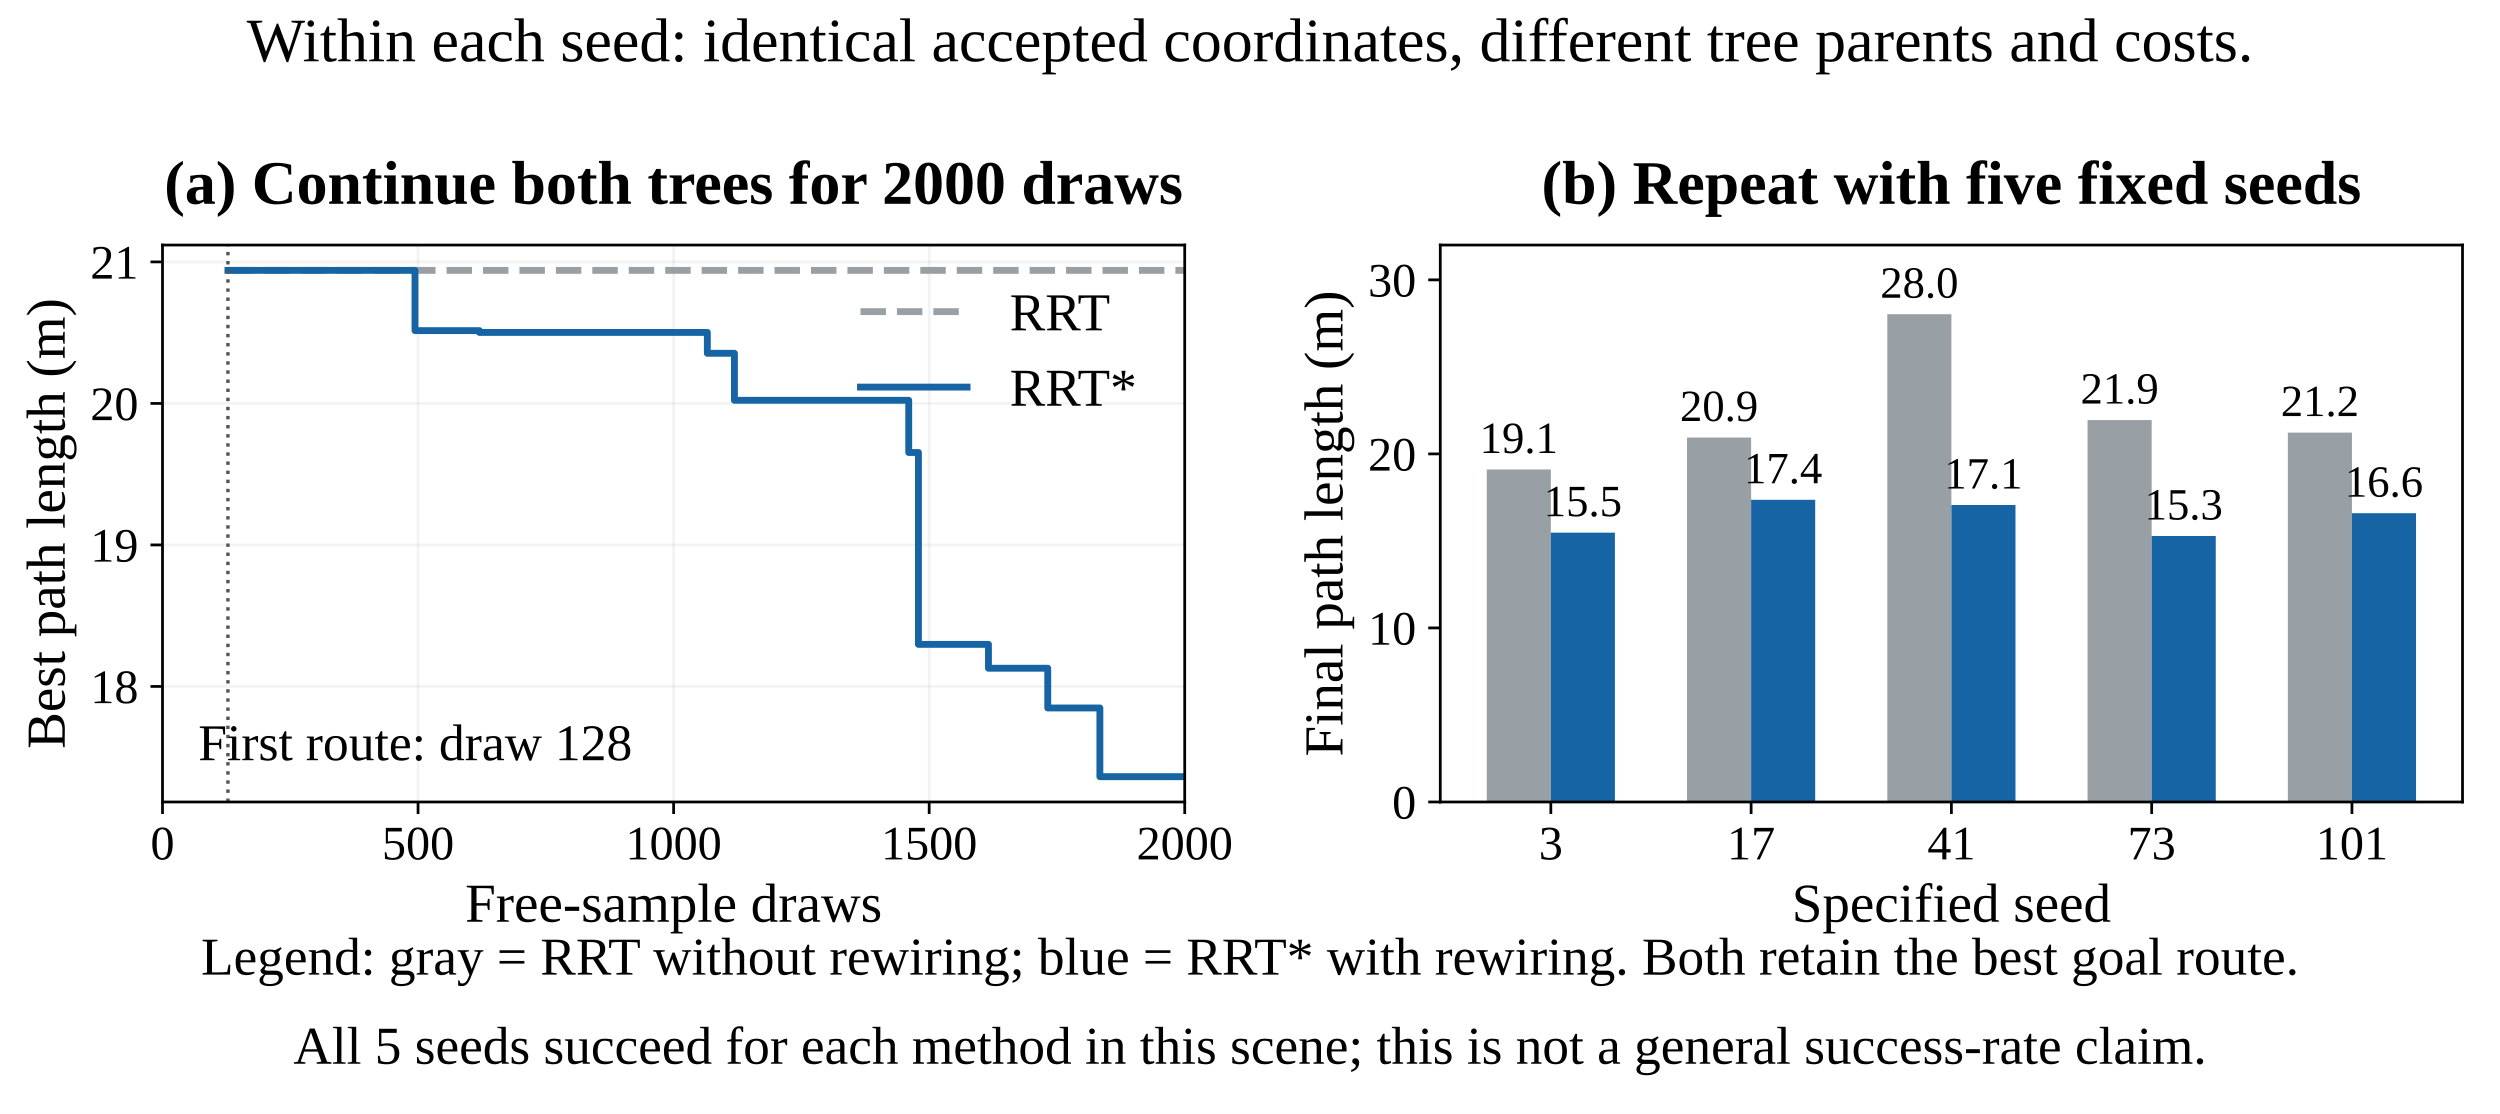
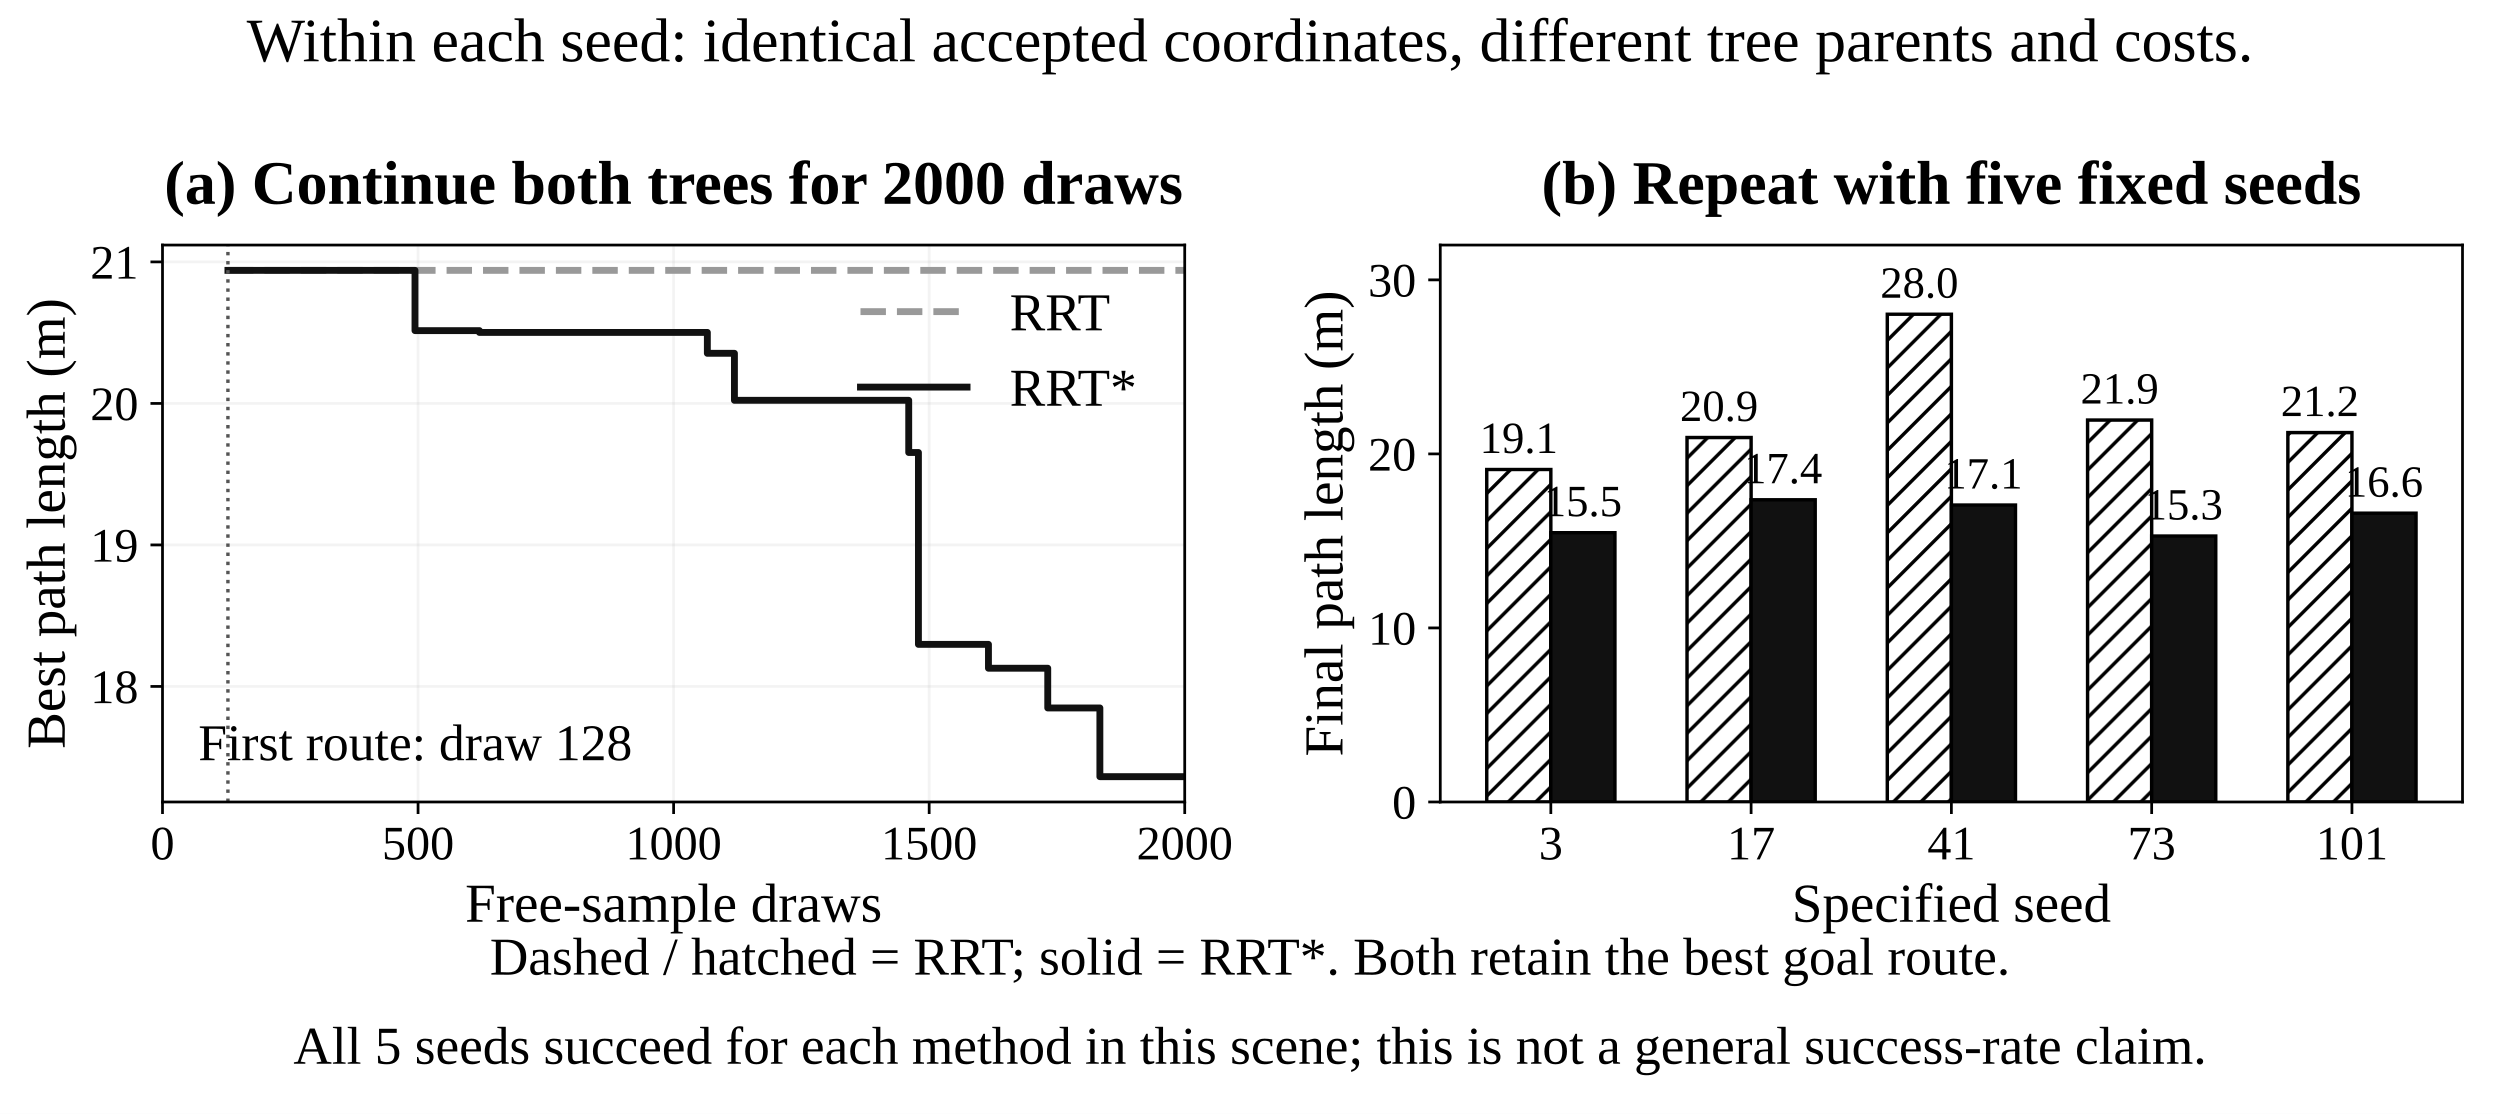
<svg xmlns="http://www.w3.org/2000/svg" xmlns:xlink="http://www.w3.org/1999/xlink" width="727.2pt" height="324pt" viewBox="0 0 727.2 324" version="1.1">
  <defs>
    <style type="text/css">*{stroke-linejoin: round; stroke-linecap: butt}</style>
  </defs>
  <g id="figure_1">
    <g id="patch_1">
      <path d="M 0 324  L 727.2 324  L 727.2 0  L 0 0  z " style="fill: #ffffff" />
    </g>
    <g id="axes_1">
      <g id="patch_2">
        <path d="M 47.268 233.28  L 344.612 233.28  L 344.612 71.28  L 47.268 71.28  z " style="fill: #ffffff" />
      </g>
      <g id="matplotlib.axis_1">
        <g id="xtick_1">
          <g id="line2d_1">
-             <path d="M 47.268 233.28  L 47.268 71.28  " clip-path="url(#p70ac2aa7e3)" style="fill: none; stroke: #b0b0b0; stroke-opacity: 0.15; stroke-width: 0.8; stroke-linecap: square" />
+             <path d="M 47.268 233.28  L 47.268 71.28  " clip-path="url(#p1c6e001c68)" style="fill: none; stroke: #b0b0b0; stroke-opacity: 0.15; stroke-width: 0.8; stroke-linecap: square" />
          </g>
          <g id="line2d_2">
            <defs>
-               <path id="m1626827a14" d="M 0 0  L 0 3.5  " style="stroke: #000000; stroke-width: 0.8" />
+               <path id="md4417cbfab" d="M 0 0  L 0 3.5  " style="stroke: #000000; stroke-width: 0.8" />
            </defs>
            <g>
-               <use xlink:href="#m1626827a14" x="47.268" y="233.28" style="stroke: #000000; stroke-width: 0.8" />
+               <use xlink:href="#md4417cbfab" x="47.268" y="233.28" style="stroke: #000000; stroke-width: 0.8" />
            </g>
          </g>
          <g id="text_1">
            <text style="font-size: 14px; font-family: 'Times New Roman'; text-anchor: middle" x="47.268" y="249.987" transform="rotate(-0 47.268 249.987)">0</text>
          </g>
        </g>
        <g id="xtick_2">
          <g id="line2d_3">
-             <path d="M 121.604 233.28  L 121.604 71.28  " clip-path="url(#p70ac2aa7e3)" style="fill: none; stroke: #b0b0b0; stroke-opacity: 0.15; stroke-width: 0.8; stroke-linecap: square" />
+             <path d="M 121.604 233.28  L 121.604 71.28  " clip-path="url(#p1c6e001c68)" style="fill: none; stroke: #b0b0b0; stroke-opacity: 0.15; stroke-width: 0.8; stroke-linecap: square" />
          </g>
          <g id="line2d_4">
            <g>
-               <use xlink:href="#m1626827a14" x="121.604" y="233.28" style="stroke: #000000; stroke-width: 0.8" />
+               <use xlink:href="#md4417cbfab" x="121.604" y="233.28" style="stroke: #000000; stroke-width: 0.8" />
            </g>
          </g>
          <g id="text_2">
            <text style="font-size: 14px; font-family: 'Times New Roman'; text-anchor: middle" x="121.604" y="249.987" transform="rotate(-0 121.604 249.987)">500</text>
          </g>
        </g>
        <g id="xtick_3">
          <g id="line2d_5">
-             <path d="M 195.94 233.28  L 195.94 71.28  " clip-path="url(#p70ac2aa7e3)" style="fill: none; stroke: #b0b0b0; stroke-opacity: 0.15; stroke-width: 0.8; stroke-linecap: square" />
+             <path d="M 195.94 233.28  L 195.94 71.28  " clip-path="url(#p1c6e001c68)" style="fill: none; stroke: #b0b0b0; stroke-opacity: 0.15; stroke-width: 0.8; stroke-linecap: square" />
          </g>
          <g id="line2d_6">
            <g>
-               <use xlink:href="#m1626827a14" x="195.94" y="233.28" style="stroke: #000000; stroke-width: 0.8" />
+               <use xlink:href="#md4417cbfab" x="195.94" y="233.28" style="stroke: #000000; stroke-width: 0.8" />
            </g>
          </g>
          <g id="text_3">
            <text style="font-size: 14px; font-family: 'Times New Roman'; text-anchor: middle" x="195.94" y="249.987" transform="rotate(-0 195.94 249.987)">1000</text>
          </g>
        </g>
        <g id="xtick_4">
          <g id="line2d_7">
-             <path d="M 270.276 233.28  L 270.276 71.28  " clip-path="url(#p70ac2aa7e3)" style="fill: none; stroke: #b0b0b0; stroke-opacity: 0.15; stroke-width: 0.8; stroke-linecap: square" />
+             <path d="M 270.276 233.28  L 270.276 71.28  " clip-path="url(#p1c6e001c68)" style="fill: none; stroke: #b0b0b0; stroke-opacity: 0.15; stroke-width: 0.8; stroke-linecap: square" />
          </g>
          <g id="line2d_8">
            <g>
-               <use xlink:href="#m1626827a14" x="270.276" y="233.28" style="stroke: #000000; stroke-width: 0.8" />
+               <use xlink:href="#md4417cbfab" x="270.276" y="233.28" style="stroke: #000000; stroke-width: 0.8" />
            </g>
          </g>
          <g id="text_4">
            <text style="font-size: 14px; font-family: 'Times New Roman'; text-anchor: middle" x="270.276" y="249.987" transform="rotate(-0 270.276 249.987)">1500</text>
          </g>
        </g>
        <g id="xtick_5">
          <g id="line2d_9">
-             <path d="M 344.612 233.28  L 344.612 71.28  " clip-path="url(#p70ac2aa7e3)" style="fill: none; stroke: #b0b0b0; stroke-opacity: 0.15; stroke-width: 0.8; stroke-linecap: square" />
+             <path d="M 344.612 233.28  L 344.612 71.28  " clip-path="url(#p1c6e001c68)" style="fill: none; stroke: #b0b0b0; stroke-opacity: 0.15; stroke-width: 0.8; stroke-linecap: square" />
          </g>
          <g id="line2d_10">
            <g>
-               <use xlink:href="#m1626827a14" x="344.612" y="233.28" style="stroke: #000000; stroke-width: 0.8" />
+               <use xlink:href="#md4417cbfab" x="344.612" y="233.28" style="stroke: #000000; stroke-width: 0.8" />
            </g>
          </g>
          <g id="text_5">
            <text style="font-size: 14px; font-family: 'Times New Roman'; text-anchor: middle" x="344.612" y="249.987" transform="rotate(-0 344.612 249.987)">2000</text>
          </g>
        </g>
        <g id="text_6">
          <text style="font-size: 16px; font-family: 'Times New Roman'; text-anchor: middle" x="195.94" y="268.119" transform="rotate(-0 195.94 268.1185)">Free-sample draws</text>
        </g>
      </g>
      <g id="matplotlib.axis_2">
        <g id="ytick_1">
          <g id="line2d_11">
-             <path d="M 47.268 199.672  L 344.612 199.672  " clip-path="url(#p70ac2aa7e3)" style="fill: none; stroke: #b0b0b0; stroke-opacity: 0.15; stroke-width: 0.8; stroke-linecap: square" />
+             <path d="M 47.268 199.672  L 344.612 199.672  " clip-path="url(#p1c6e001c68)" style="fill: none; stroke: #b0b0b0; stroke-opacity: 0.15; stroke-width: 0.8; stroke-linecap: square" />
          </g>
          <g id="line2d_12">
            <defs>
-               <path id="m1db48b4d32" d="M 0 0  L -3.5 0  " style="stroke: #000000; stroke-width: 0.8" />
+               <path id="mfa2bbfb1e1" d="M 0 0  L -3.5 0  " style="stroke: #000000; stroke-width: 0.8" />
            </defs>
            <g>
-               <use xlink:href="#m1db48b4d32" x="47.268" y="199.672" style="stroke: #000000; stroke-width: 0.8" />
+               <use xlink:href="#mfa2bbfb1e1" x="47.268" y="199.672" style="stroke: #000000; stroke-width: 0.8" />
            </g>
          </g>
          <g id="text_7">
            <text style="font-size: 14px; font-family: 'Times New Roman'; text-anchor: end" x="40.268" y="204.526" transform="rotate(-0 40.268 204.5257)">18</text>
          </g>
        </g>
        <g id="ytick_2">
          <g id="line2d_13">
-             <path d="M 47.268 158.511  L 344.612 158.511  " clip-path="url(#p70ac2aa7e3)" style="fill: none; stroke: #b0b0b0; stroke-opacity: 0.15; stroke-width: 0.8; stroke-linecap: square" />
+             <path d="M 47.268 158.511  L 344.612 158.511  " clip-path="url(#p1c6e001c68)" style="fill: none; stroke: #b0b0b0; stroke-opacity: 0.15; stroke-width: 0.8; stroke-linecap: square" />
          </g>
          <g id="line2d_14">
            <g>
-               <use xlink:href="#m1db48b4d32" x="47.268" y="158.511" style="stroke: #000000; stroke-width: 0.8" />
+               <use xlink:href="#mfa2bbfb1e1" x="47.268" y="158.511" style="stroke: #000000; stroke-width: 0.8" />
            </g>
          </g>
          <g id="text_8">
            <text style="font-size: 14px; font-family: 'Times New Roman'; text-anchor: end" x="40.268" y="163.364" transform="rotate(-0 40.268 163.3642)">19</text>
          </g>
        </g>
        <g id="ytick_3">
          <g id="line2d_15">
-             <path d="M 47.268 117.349  L 344.612 117.349  " clip-path="url(#p70ac2aa7e3)" style="fill: none; stroke: #b0b0b0; stroke-opacity: 0.15; stroke-width: 0.8; stroke-linecap: square" />
+             <path d="M 47.268 117.349  L 344.612 117.349  " clip-path="url(#p1c6e001c68)" style="fill: none; stroke: #b0b0b0; stroke-opacity: 0.15; stroke-width: 0.8; stroke-linecap: square" />
          </g>
          <g id="line2d_16">
            <g>
-               <use xlink:href="#m1db48b4d32" x="47.268" y="117.349" style="stroke: #000000; stroke-width: 0.8" />
+               <use xlink:href="#mfa2bbfb1e1" x="47.268" y="117.349" style="stroke: #000000; stroke-width: 0.8" />
            </g>
          </g>
          <g id="text_9">
            <text style="font-size: 14px; font-family: 'Times New Roman'; text-anchor: end" x="40.268" y="122.203" transform="rotate(-0 40.268 122.2028)">20</text>
          </g>
        </g>
        <g id="ytick_4">
          <g id="line2d_17">
-             <path d="M 47.268 76.188  L 344.612 76.188  " clip-path="url(#p70ac2aa7e3)" style="fill: none; stroke: #b0b0b0; stroke-opacity: 0.15; stroke-width: 0.8; stroke-linecap: square" />
+             <path d="M 47.268 76.188  L 344.612 76.188  " clip-path="url(#p1c6e001c68)" style="fill: none; stroke: #b0b0b0; stroke-opacity: 0.15; stroke-width: 0.8; stroke-linecap: square" />
          </g>
          <g id="line2d_18">
            <g>
-               <use xlink:href="#m1db48b4d32" x="47.268" y="76.188" style="stroke: #000000; stroke-width: 0.8" />
+               <use xlink:href="#mfa2bbfb1e1" x="47.268" y="76.188" style="stroke: #000000; stroke-width: 0.8" />
            </g>
          </g>
          <g id="text_10">
            <text style="font-size: 14px; font-family: 'Times New Roman'; text-anchor: end" x="40.268" y="81.041" transform="rotate(-0 40.268 81.04131)">21</text>
          </g>
        </g>
        <g id="text_11">
          <text style="font-size: 16px; font-family: 'Times New Roman'; text-anchor: middle" x="18.815" y="152.28" transform="rotate(-90 18.81488 152.28)">Best path length (m)</text>
        </g>
      </g>
      <g id="line2d_19">
-         <path d="M 66.298 78.644  L 344.612 78.644  L 344.612 78.644  " clip-path="url(#p70ac2aa7e3)" style="fill: none; stroke-dasharray: 7.4,3.2; stroke-dashoffset: 0; stroke: #989fa5; stroke-width: 2" />
+         <path d="M 66.298 78.644  L 344.612 78.644  L 344.612 78.644  " clip-path="url(#p1c6e001c68)" style="fill: none; stroke-dasharray: 7.4,3.2; stroke-dashoffset: 0; stroke: #999999; stroke-width: 2" />
      </g>
      <g id="line2d_20">
-         <path d="M 66.298 78.644  L 120.712 78.644  L 120.712 96.166  L 139.445 96.166  L 139.445 96.691  L 205.752 96.691  L 205.752 102.775  L 213.632 102.775  L 213.632 116.446  L 264.329 116.446  L 264.329 131.621  L 267.154 131.621  L 267.154 187.435  L 287.522 187.435  L 287.522 194.372  L 304.768 194.372  L 304.768 205.927  L 319.932 205.927  L 319.932 225.916  L 344.612 225.916  L 344.612 225.916  " clip-path="url(#p70ac2aa7e3)" style="fill: none; stroke: #1764a5; stroke-width: 2; stroke-linecap: square" />
+         <path d="M 66.298 78.644  L 120.712 78.644  L 120.712 96.166  L 139.445 96.166  L 139.445 96.691  L 205.752 96.691  L 205.752 102.775  L 213.632 102.775  L 213.632 116.446  L 264.329 116.446  L 264.329 131.621  L 267.154 131.621  L 267.154 187.435  L 287.522 187.435  L 287.522 194.372  L 304.768 194.372  L 304.768 205.927  L 319.932 205.927  L 319.932 225.916  L 344.612 225.916  L 344.612 225.916  " clip-path="url(#p1c6e001c68)" style="fill: none; stroke: #111111; stroke-width: 2; stroke-linecap: square" />
      </g>
      <g id="line2d_21">
-         <path d="M 66.298 233.28  L 66.298 71.28  " clip-path="url(#p70ac2aa7e3)" style="fill: none; stroke-dasharray: 1,1.65; stroke-dashoffset: 0; stroke: #555555" />
+         <path d="M 66.298 233.28  L 66.298 71.28  " clip-path="url(#p1c6e001c68)" style="fill: none; stroke-dasharray: 1,1.65; stroke-dashoffset: 0; stroke: #555555" />
      </g>
      <g id="patch_3">
        <path d="M 47.268 233.28  L 47.268 71.28  " style="fill: none; stroke: #000000; stroke-width: 0.8; stroke-linejoin: miter; stroke-linecap: square" />
      </g>
      <g id="patch_4">
        <path d="M 344.612 233.28  L 344.612 71.28  " style="fill: none; stroke: #000000; stroke-width: 0.8; stroke-linejoin: miter; stroke-linecap: square" />
      </g>
      <g id="patch_5">
        <path d="M 47.268 233.28  L 344.612 233.28  " style="fill: none; stroke: #000000; stroke-width: 0.8; stroke-linejoin: miter; stroke-linecap: square" />
      </g>
      <g id="patch_6">
        <path d="M 47.268 71.28  L 344.612 71.28  " style="fill: none; stroke: #000000; stroke-width: 0.8; stroke-linejoin: miter; stroke-linecap: square" />
      </g>
      <g id="text_12">
        <text style="font-size: 15px; font-family: 'Times New Roman'; text-anchor: start" x="57.675" y="221.13" transform="rotate(-0 57.67504 221.13)">First route: draw 128</text>
      </g>
      <g id="text_13">
        <text style="font-weight: 700; font-size: 18px; font-family: 'Times New Roman'; text-anchor: middle" x="195.94" y="59.28" transform="rotate(-0 195.94 59.28)">(a) Continue both trees for 2000 draws</text>
      </g>
      <g id="legend_1">
        <g id="line2d_22">
-           <path d="M 250.297 90.655  L 265.797 90.655  L 265.797 90.655  L 281.297 90.655  L 281.297 90.655  " style="fill: none; stroke-dasharray: 7.4,3.2; stroke-dashoffset: 0; stroke: #989fa5; stroke-width: 2" />
+           <path d="M 250.297 90.655  L 265.797 90.655  L 265.797 90.655  L 281.297 90.655  L 281.297 90.655  " style="fill: none; stroke-dasharray: 7.4,3.2; stroke-dashoffset: 0; stroke: #999999; stroke-width: 2" />
        </g>
        <g id="text_14">
          <text style="font-size: 15.5px; font-family: 'Times New Roman'; text-anchor: start" x="293.697" y="96.08" transform="rotate(-0 293.6969 96.08)">RRT</text>
        </g>
        <g id="line2d_23">
-           <path d="M 250.297 112.6  L 265.797 112.6  L 265.797 112.6  L 281.297 112.6  L 281.297 112.6  " style="fill: none; stroke: #1764a5; stroke-width: 2; stroke-linecap: square" />
+           <path d="M 250.297 112.6  L 265.797 112.6  L 265.797 112.6  L 281.297 112.6  L 281.297 112.6  " style="fill: none; stroke: #111111; stroke-width: 2; stroke-linecap: square" />
        </g>
        <g id="text_15">
          <text style="font-size: 15.5px; font-family: 'Times New Roman'; text-anchor: start" x="293.697" y="118.025" transform="rotate(-0 293.6969 118.0252)">RRT*</text>
        </g>
      </g>
    </g>
    <g id="axes_2">
      <g id="patch_7">
        <path d="M 418.948 233.28  L 716.292 233.28  L 716.292 71.28  L 418.948 71.28  z " style="fill: #ffffff" />
      </g>
      <g id="patch_8">
-         <path d="M 432.464 233.28  L 451.106 233.28  L 451.106 136.567  L 432.464 136.567  z " clip-path="url(#p4bedaa398b)" style="fill: #989fa5" />
+         <path d="M 432.464 233.28  L 451.106 233.28  L 451.106 136.567  L 432.464 136.567  z " clip-path="url(#p03342edd41)" style="fill: url(#hbd45f0f0ab); stroke: #000000; stroke-linejoin: miter" />
      </g>
      <g id="patch_9">
-         <path d="M 490.721 233.28  L 509.363 233.28  L 509.363 127.27  L 490.721 127.27  z " clip-path="url(#p4bedaa398b)" style="fill: #989fa5" />
+         <path d="M 490.721 233.28  L 509.363 233.28  L 509.363 127.27  L 490.721 127.27  z " clip-path="url(#p03342edd41)" style="fill: url(#hbd45f0f0ab); stroke: #000000; stroke-linejoin: miter" />
      </g>
      <g id="patch_10">
-         <path d="M 548.978 233.28  L 567.62 233.28  L 567.62 91.401  L 548.978 91.401  z " clip-path="url(#p4bedaa398b)" style="fill: #989fa5" />
+         <path d="M 548.978 233.28  L 567.62 233.28  L 567.62 91.401  L 548.978 91.401  z " clip-path="url(#p03342edd41)" style="fill: url(#hbd45f0f0ab); stroke: #000000; stroke-linejoin: miter" />
      </g>
      <g id="patch_11">
-         <path d="M 607.235 233.28  L 625.877 233.28  L 625.877 122.19  L 607.235 122.19  z " clip-path="url(#p4bedaa398b)" style="fill: #989fa5" />
+         <path d="M 607.235 233.28  L 625.877 233.28  L 625.877 122.19  L 607.235 122.19  z " clip-path="url(#p03342edd41)" style="fill: url(#hbd45f0f0ab); stroke: #000000; stroke-linejoin: miter" />
      </g>
      <g id="patch_12">
-         <path d="M 665.492 233.28  L 684.134 233.28  L 684.134 125.837  L 665.492 125.837  z " clip-path="url(#p4bedaa398b)" style="fill: #989fa5" />
+         <path d="M 665.492 233.28  L 684.134 233.28  L 684.134 125.837  L 665.492 125.837  z " clip-path="url(#p03342edd41)" style="fill: url(#hbd45f0f0ab); stroke: #000000; stroke-linejoin: miter" />
      </g>
      <g id="patch_13">
-         <path d="M 451.106 233.28  L 469.748 233.28  L 469.748 154.95  L 451.106 154.95  z " clip-path="url(#p4bedaa398b)" style="fill: #1764a5" />
+         <path d="M 451.106 233.28  L 469.748 233.28  L 469.748 154.95  L 451.106 154.95  z " clip-path="url(#p03342edd41)" style="fill: #111111; stroke: #000000; stroke-linejoin: miter" />
      </g>
      <g id="patch_14">
-         <path d="M 509.363 233.28  L 528.005 233.28  L 528.005 145.383  L 509.363 145.383  z " clip-path="url(#p4bedaa398b)" style="fill: #1764a5" />
+         <path d="M 509.363 233.28  L 528.005 233.28  L 528.005 145.383  L 509.363 145.383  z " clip-path="url(#p03342edd41)" style="fill: #111111; stroke: #000000; stroke-linejoin: miter" />
      </g>
      <g id="patch_15">
-         <path d="M 567.62 233.28  L 586.262 233.28  L 586.262 146.904  L 567.62 146.904  z " clip-path="url(#p4bedaa398b)" style="fill: #1764a5" />
+         <path d="M 567.62 233.28  L 586.262 233.28  L 586.262 146.904  L 567.62 146.904  z " clip-path="url(#p03342edd41)" style="fill: #111111; stroke: #000000; stroke-linejoin: miter" />
      </g>
      <g id="patch_16">
-         <path d="M 625.877 233.28  L 644.519 233.28  L 644.519 155.918  L 625.877 155.918  z " clip-path="url(#p4bedaa398b)" style="fill: #1764a5" />
+         <path d="M 625.877 233.28  L 644.519 233.28  L 644.519 155.918  L 625.877 155.918  z " clip-path="url(#p03342edd41)" style="fill: #111111; stroke: #000000; stroke-linejoin: miter" />
      </g>
      <g id="patch_17">
-         <path d="M 684.134 233.28  L 702.776 233.28  L 702.776 149.28  L 684.134 149.28  z " clip-path="url(#p4bedaa398b)" style="fill: #1764a5" />
+         <path d="M 684.134 233.28  L 702.776 233.28  L 702.776 149.28  L 684.134 149.28  z " clip-path="url(#p03342edd41)" style="fill: #111111; stroke: #000000; stroke-linejoin: miter" />
      </g>
      <g id="matplotlib.axis_3">
        <g id="xtick_6">
          <g id="line2d_24">
            <g>
-               <use xlink:href="#m1626827a14" x="451.106" y="233.28" style="stroke: #000000; stroke-width: 0.8" />
+               <use xlink:href="#md4417cbfab" x="451.106" y="233.28" style="stroke: #000000; stroke-width: 0.8" />
            </g>
          </g>
          <g id="text_16">
            <text style="font-size: 14px; font-family: 'Times New Roman'; text-anchor: middle" x="451.106" y="249.987" transform="rotate(-0 451.1059 249.987)">3</text>
          </g>
        </g>
        <g id="xtick_7">
          <g id="line2d_25">
            <g>
-               <use xlink:href="#m1626827a14" x="509.363" y="233.28" style="stroke: #000000; stroke-width: 0.8" />
+               <use xlink:href="#md4417cbfab" x="509.363" y="233.28" style="stroke: #000000; stroke-width: 0.8" />
            </g>
          </g>
          <g id="text_17">
            <text style="font-size: 14px; font-family: 'Times New Roman'; text-anchor: middle" x="509.363" y="249.987" transform="rotate(-0 509.3629 249.987)">17</text>
          </g>
        </g>
        <g id="xtick_8">
          <g id="line2d_26">
            <g>
-               <use xlink:href="#m1626827a14" x="567.62" y="233.28" style="stroke: #000000; stroke-width: 0.8" />
+               <use xlink:href="#md4417cbfab" x="567.62" y="233.28" style="stroke: #000000; stroke-width: 0.8" />
            </g>
          </g>
          <g id="text_18">
            <text style="font-size: 14px; font-family: 'Times New Roman'; text-anchor: middle" x="567.62" y="249.987" transform="rotate(-0 567.62 249.987)">41</text>
          </g>
        </g>
        <g id="xtick_9">
          <g id="line2d_27">
            <g>
-               <use xlink:href="#m1626827a14" x="625.877" y="233.28" style="stroke: #000000; stroke-width: 0.8" />
+               <use xlink:href="#md4417cbfab" x="625.877" y="233.28" style="stroke: #000000; stroke-width: 0.8" />
            </g>
          </g>
          <g id="text_19">
            <text style="font-size: 14px; font-family: 'Times New Roman'; text-anchor: middle" x="625.877" y="249.987" transform="rotate(-0 625.8771 249.987)">73</text>
          </g>
        </g>
        <g id="xtick_10">
          <g id="line2d_28">
            <g>
-               <use xlink:href="#m1626827a14" x="684.134" y="233.28" style="stroke: #000000; stroke-width: 0.8" />
+               <use xlink:href="#md4417cbfab" x="684.134" y="233.28" style="stroke: #000000; stroke-width: 0.8" />
            </g>
          </g>
          <g id="text_20">
            <text style="font-size: 14px; font-family: 'Times New Roman'; text-anchor: middle" x="684.134" y="249.987" transform="rotate(-0 684.1341 249.987)">101</text>
          </g>
        </g>
        <g id="text_21">
          <text style="font-size: 16px; font-family: 'Times New Roman'; text-anchor: middle" x="567.62" y="268.119" transform="rotate(-0 567.62 268.1185)">Specified seed</text>
        </g>
      </g>
      <g id="matplotlib.axis_4">
        <g id="ytick_5">
          <g id="line2d_29">
            <g>
-               <use xlink:href="#m1db48b4d32" x="418.948" y="233.28" style="stroke: #000000; stroke-width: 0.8" />
+               <use xlink:href="#mfa2bbfb1e1" x="418.948" y="233.28" style="stroke: #000000; stroke-width: 0.8" />
            </g>
          </g>
          <g id="text_22">
            <text style="font-size: 14px; font-family: 'Times New Roman'; text-anchor: end" x="411.948" y="238.134" transform="rotate(-0 411.948 238.1335)">0</text>
          </g>
        </g>
        <g id="ytick_6">
          <g id="line2d_30">
            <g>
-               <use xlink:href="#m1db48b4d32" x="418.948" y="182.655" style="stroke: #000000; stroke-width: 0.8" />
+               <use xlink:href="#mfa2bbfb1e1" x="418.948" y="182.655" style="stroke: #000000; stroke-width: 0.8" />
            </g>
          </g>
          <g id="text_23">
            <text style="font-size: 14px; font-family: 'Times New Roman'; text-anchor: end" x="411.948" y="187.509" transform="rotate(-0 411.948 187.5085)">10</text>
          </g>
        </g>
        <g id="ytick_7">
          <g id="line2d_31">
            <g>
-               <use xlink:href="#m1db48b4d32" x="418.948" y="132.03" style="stroke: #000000; stroke-width: 0.8" />
+               <use xlink:href="#mfa2bbfb1e1" x="418.948" y="132.03" style="stroke: #000000; stroke-width: 0.8" />
            </g>
          </g>
          <g id="text_24">
            <text style="font-size: 14px; font-family: 'Times New Roman'; text-anchor: end" x="411.948" y="136.884" transform="rotate(-0 411.948 136.8835)">20</text>
          </g>
        </g>
        <g id="ytick_8">
          <g id="line2d_32">
            <g>
-               <use xlink:href="#m1db48b4d32" x="418.948" y="81.405" style="stroke: #000000; stroke-width: 0.8" />
+               <use xlink:href="#mfa2bbfb1e1" x="418.948" y="81.405" style="stroke: #000000; stroke-width: 0.8" />
            </g>
          </g>
          <g id="text_25">
            <text style="font-size: 14px; font-family: 'Times New Roman'; text-anchor: end" x="411.948" y="86.259" transform="rotate(-0 411.948 86.25852)">30</text>
          </g>
        </g>
        <g id="text_26">
          <text style="font-size: 16px; font-family: 'Times New Roman'; text-anchor: middle" x="390.495" y="152.28" transform="rotate(-90 390.4949 152.28)">Final path length (m)</text>
        </g>
      </g>
      <g id="patch_18">
        <path d="M 418.948 233.28  L 418.948 71.28  " style="fill: none; stroke: #000000; stroke-width: 0.8; stroke-linejoin: miter; stroke-linecap: square" />
      </g>
      <g id="patch_19">
        <path d="M 716.292 233.28  L 716.292 71.28  " style="fill: none; stroke: #000000; stroke-width: 0.8; stroke-linejoin: miter; stroke-linecap: square" />
      </g>
      <g id="patch_20">
        <path d="M 418.948 233.28  L 716.292 233.28  " style="fill: none; stroke: #000000; stroke-width: 0.8; stroke-linejoin: miter; stroke-linecap: square" />
      </g>
      <g id="patch_21">
        <path d="M 418.948 71.28  L 716.292 71.28  " style="fill: none; stroke: #000000; stroke-width: 0.8; stroke-linejoin: miter; stroke-linecap: square" />
      </g>
      <g id="text_27">
        <text style="font-size: 13px; font-family: 'Times New Roman'; text-anchor: middle" x="441.785" y="131.762" transform="rotate(-0 441.7848 131.7616)">19.1</text>
      </g>
      <g id="text_28">
        <text style="font-size: 13px; font-family: 'Times New Roman'; text-anchor: middle" x="500.042" y="122.464" transform="rotate(-0 500.0418 122.4639)">20.9</text>
      </g>
      <g id="text_29">
        <text style="font-size: 13px; font-family: 'Times New Roman'; text-anchor: middle" x="558.299" y="86.595" transform="rotate(-0 558.2989 86.59513)">28.0</text>
      </g>
      <g id="text_30">
        <text style="font-size: 13px; font-family: 'Times New Roman'; text-anchor: middle" x="616.556" y="117.385" transform="rotate(-0 616.5559 117.3848)">21.9</text>
      </g>
      <g id="text_31">
        <text style="font-size: 13px; font-family: 'Times New Roman'; text-anchor: middle" x="674.813" y="121.032" transform="rotate(-0 674.813 121.0317)">21.2</text>
      </g>
      <g id="text_32">
        <text style="font-size: 13px; font-family: 'Times New Roman'; text-anchor: middle" x="460.427" y="150.144" transform="rotate(-0 460.427 150.144)">15.5</text>
      </g>
      <g id="text_33">
        <text style="font-size: 13px; font-family: 'Times New Roman'; text-anchor: middle" x="518.684" y="140.577" transform="rotate(-0 518.6841 140.5771)">17.4</text>
      </g>
      <g id="text_34">
        <text style="font-size: 13px; font-family: 'Times New Roman'; text-anchor: middle" x="576.941" y="142.098" transform="rotate(-0 576.9411 142.0981)">17.1</text>
      </g>
      <g id="text_35">
        <text style="font-size: 13px; font-family: 'Times New Roman'; text-anchor: middle" x="635.198" y="151.113" transform="rotate(-0 635.1982 151.1128)">15.3</text>
      </g>
      <g id="text_36">
        <text style="font-size: 13px; font-family: 'Times New Roman'; text-anchor: middle" x="693.455" y="144.475" transform="rotate(-0 693.4552 144.4745)">16.6</text>
      </g>
      <g id="text_37">
        <text style="font-weight: 700; font-size: 18px; font-family: 'Times New Roman'; text-anchor: middle" x="567.62" y="59.28" transform="rotate(-0 567.62 59.28)">(b) Repeat with five fixed seeds</text>
      </g>
    </g>
    <g id="text_38">
      <text style="font-size: 18px; font-family: 'Times New Roman'; text-anchor: middle" x="363.6" y="17.82" transform="rotate(-0 363.6 17.82)">Within each seed: identical accepted coordinates, different tree parents and costs.</text>
    </g>
    <g id="text_39">
-       <text style="font-size: 15.5px; font-family: 'Times New Roman'; text-anchor: middle" x="363.6" y="283.5" transform="rotate(-0 363.6 283.5)">Legend: gray = RRT without rewiring; blue = RRT* with rewiring. Both retain the best goal route.</text>
+       <text style="font-size: 15.5px; font-family: 'Times New Roman'; text-anchor: middle" x="363.6" y="283.5" transform="rotate(-0 363.6 283.5)">Dashed / hatched = RRT; solid = RRT*. Both retain the best goal route.</text>
    </g>
    <g id="text_40">
      <text style="font-size: 15.5px; font-family: 'Times New Roman'; text-anchor: middle" x="363.6" y="309.42" transform="rotate(-0 363.6 309.42)">All 5 seeds succeed for each method in this scene; this is not a general success-rate claim.</text>
    </g>
  </g>
  <defs>
-     <clipPath id="p70ac2aa7e3">
+     <clipPath id="p1c6e001c68">
      <rect x="47.268" y="71.28" width="297.344" height="162" />
    </clipPath>
-     <clipPath id="p4bedaa398b">
+     <clipPath id="p03342edd41">
      <rect x="418.948" y="71.28" width="297.344" height="162" />
    </clipPath>
  </defs>
+   <defs>
+     <pattern id="hbd45f0f0ab" patternUnits="userSpaceOnUse" x="0" y="0" width="72" height="72">
+       <rect x="0" y="0" width="73" height="73" fill="#ffffff" />
+       <path d="M -36 36  L 36 -36  M -32 40  L 40 -32  M -28 44  L 44 -28  M -24 48  L 48 -24  M -20 52  L 52 -20  M -16 56  L 56 -16  M -12 60  L 60 -12  M -8 64  L 64 -8  M -4 68  L 68 -4  M 0 72  L 72 0  M 4 76  L 76 4  M 8 80  L 80 8  M 12 84  L 84 12  M 16 88  L 88 16  M 20 92  L 92 20  M 24 96  L 96 24  M 28 100  L 100 28  M 32 104  L 104 32  M 36 108  L 108 36  " style="fill: #000000; stroke: #000000; stroke-width: 1.0; stroke-linecap: butt; stroke-linejoin: miter" />
+     </pattern>
+   </defs>
</svg>
